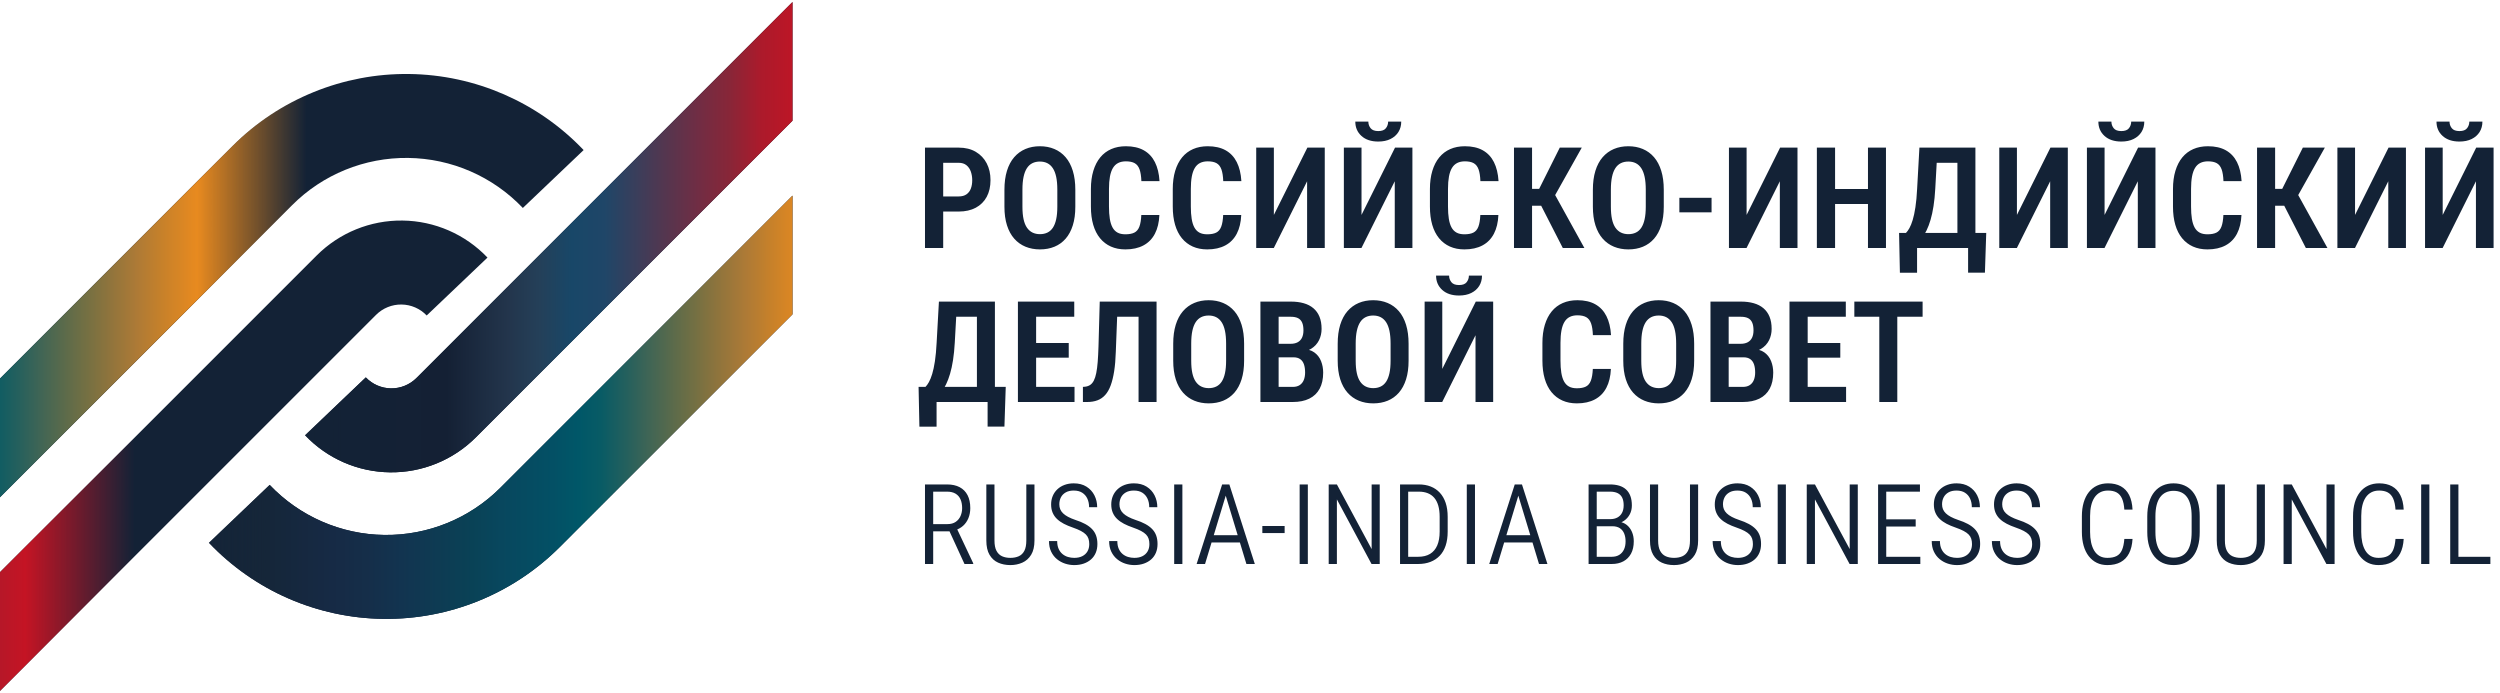
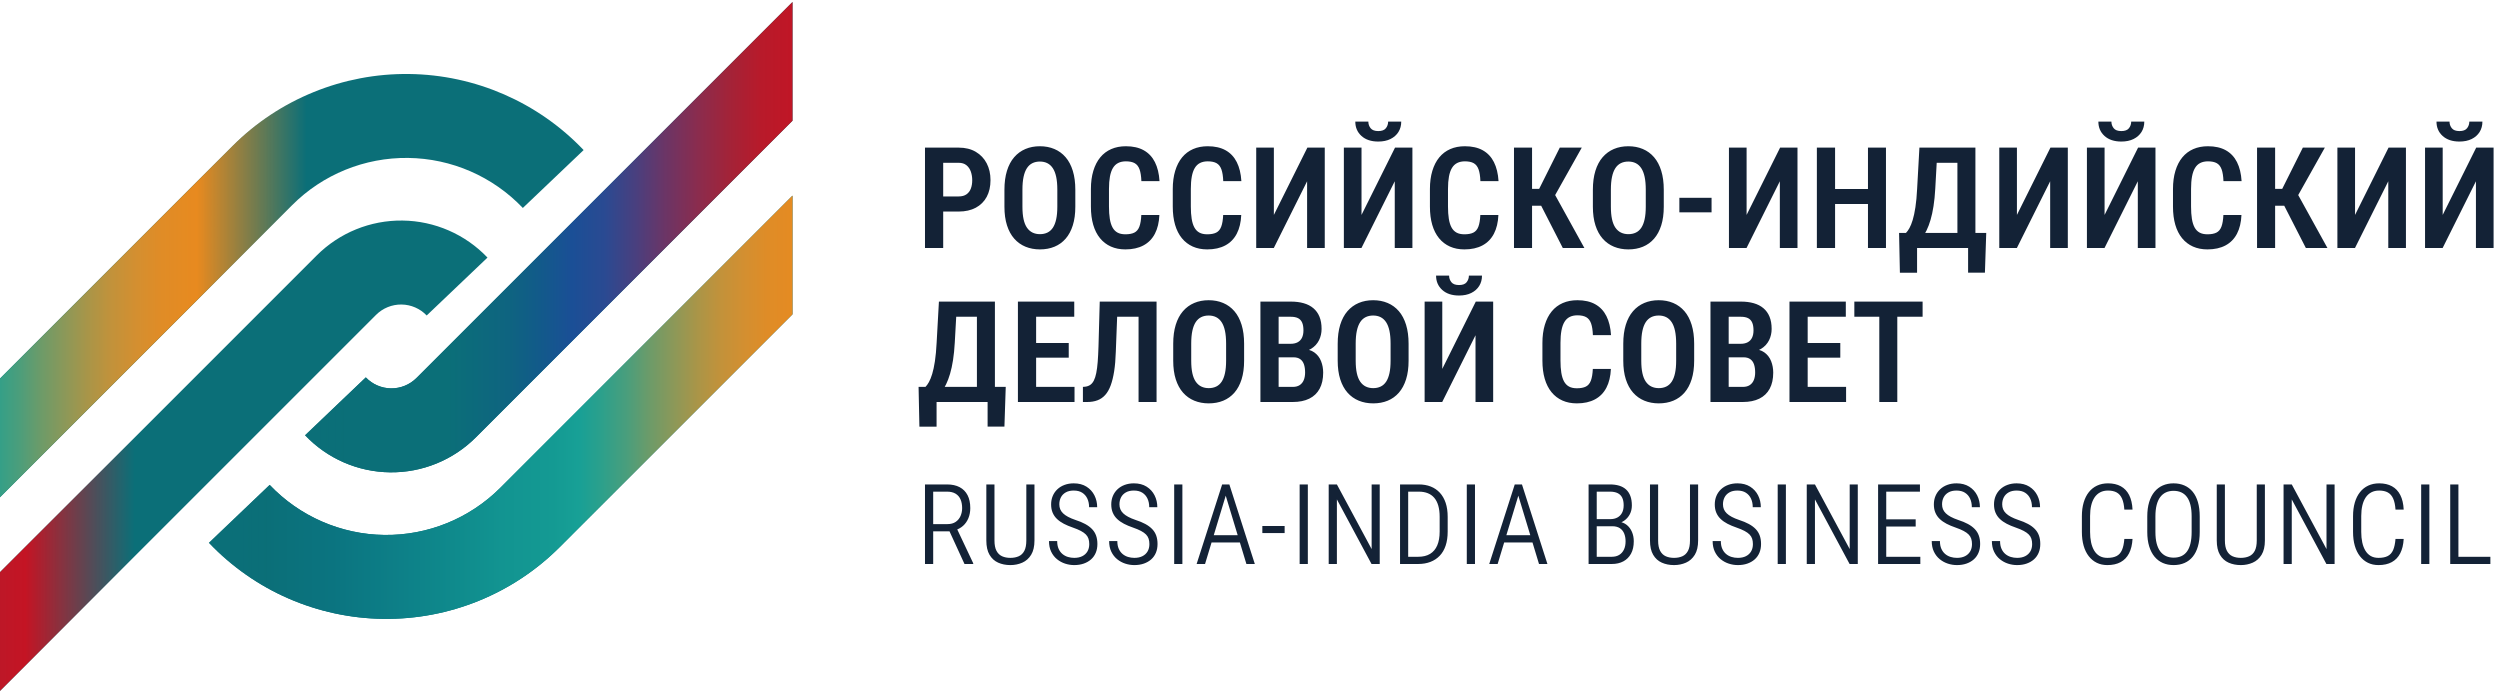
<svg xmlns="http://www.w3.org/2000/svg" viewBox="92.64 434.18 779.36 216" role="img" aria-label="Российско-индийский деловой совет">
  <defs>
    <linearGradient id="r0-w1innerb" gradientUnits="userSpaceOnUse" spreadMethod="repeat" x1="160" y1="0" x2="490" y2="0">
-       <stop offset="0" stop-color="#132236" stop-opacity="0" />
-       <stop offset="0.121" stop-color="#132236" />
-       <stop offset="0.218" stop-color="#142034" />
-       <stop offset="0.276" stop-color="#23354c" />
-       <stop offset="0.306" stop-color="#244059" />
-       <stop offset="0.336" stop-color="#184768" />
-       <stop offset="0.367" stop-color="#1f4668" />
-       <stop offset="0.397" stop-color="#3a3e5b" />
-       <stop offset="0.424" stop-color="#54364f" />
-       <stop offset="0.455" stop-color="#702d44" />
-       <stop offset="0.485" stop-color="#882638" />
-       <stop offset="0.515" stop-color="#ac1a2b" />
-       <stop offset="0.558" stop-color="#c41424" />
-       <stop offset="0.661" stop-color="#c41424" stop-opacity="0" />
-       <stop offset="1" stop-color="#c41424" stop-opacity="0" />
+       <stop offset="0" stop-color="#0B6F78" stop-opacity="0" />
+       <stop offset="0.121" stop-color="#0B6F78" />
+       <stop offset="0.218" stop-color="#0B6F78" />
+       <stop offset="0.276" stop-color="#0E6480" />
+       <stop offset="0.306" stop-color="#125A8A" />
+       <stop offset="0.336" stop-color="#1A4F96" />
+       <stop offset="0.367" stop-color="#2A4A92" />
+       <stop offset="0.397" stop-color="#4A3F7E" />
+       <stop offset="0.424" stop-color="#6B3566" />
+       <stop offset="0.455" stop-color="#8A2C4E" />
+       <stop offset="0.485" stop-color="#A32338" />
+       <stop offset="0.515" stop-color="#B81A2A" />
+       <stop offset="0.558" stop-color="#C41424" />
+       <stop offset="0.661" stop-color="#C41424" stop-opacity="0" />
+       <stop offset="1" stop-color="#C41424" stop-opacity="0" />
      <animate attributeName="x1" values="160;-170" dur="6.6s" calcMode="linear" repeatCount="indefinite" />
      <animate attributeName="x2" values="490;160" dur="6.6s" calcMode="linear" repeatCount="indefinite" />
    </linearGradient>
    <linearGradient id="r0-w1innera" gradientUnits="userSpaceOnUse" spreadMethod="repeat" x1="246.43" y1="0" x2="576.43" y2="0">
-       <stop offset="0" stop-color="#132236" stop-opacity="0" />
-       <stop offset="0.121" stop-color="#132236" />
-       <stop offset="0.218" stop-color="#142034" />
-       <stop offset="0.276" stop-color="#23354c" />
-       <stop offset="0.306" stop-color="#244059" />
-       <stop offset="0.336" stop-color="#184768" />
-       <stop offset="0.367" stop-color="#1f4668" />
-       <stop offset="0.397" stop-color="#3a3e5b" />
-       <stop offset="0.424" stop-color="#54364f" />
-       <stop offset="0.455" stop-color="#702d44" />
-       <stop offset="0.485" stop-color="#882638" />
-       <stop offset="0.515" stop-color="#ac1a2b" />
-       <stop offset="0.558" stop-color="#c41424" />
-       <stop offset="0.661" stop-color="#c41424" stop-opacity="0" />
-       <stop offset="1" stop-color="#c41424" stop-opacity="0" />
+       <stop offset="0" stop-color="#0B6F78" stop-opacity="0" />
+       <stop offset="0.121" stop-color="#0B6F78" />
+       <stop offset="0.218" stop-color="#0B6F78" />
+       <stop offset="0.276" stop-color="#0E6480" />
+       <stop offset="0.306" stop-color="#125A8A" />
+       <stop offset="0.336" stop-color="#1A4F96" />
+       <stop offset="0.367" stop-color="#2A4A92" />
+       <stop offset="0.397" stop-color="#4A3F7E" />
+       <stop offset="0.424" stop-color="#6B3566" />
+       <stop offset="0.455" stop-color="#8A2C4E" />
+       <stop offset="0.485" stop-color="#A32338" />
+       <stop offset="0.515" stop-color="#B81A2A" />
+       <stop offset="0.558" stop-color="#C41424" />
+       <stop offset="0.661" stop-color="#C41424" stop-opacity="0" />
+       <stop offset="1" stop-color="#C41424" stop-opacity="0" />
      <animate attributeName="x1" values="246.43;-83.57" dur="6.6s" calcMode="linear" repeatCount="indefinite" />
      <animate attributeName="x2" values="576.43;246.43" dur="6.6s" calcMode="linear" repeatCount="indefinite" />
    </linearGradient>
    <linearGradient id="r0-w1outerb" gradientUnits="userSpaceOnUse" spreadMethod="repeat" x1="136" y1="0" x2="466" y2="0">
-       <stop offset="0" stop-color="#152639" stop-opacity="0" />
-       <stop offset="0.121" stop-color="#152639" />
-       <stop offset="0.182" stop-color="#162a45" />
-       <stop offset="0.215" stop-color="#152e49" />
-       <stop offset="0.248" stop-color="#123450" />
-       <stop offset="0.282" stop-color="#0e3b53" />
-       <stop offset="0.315" stop-color="#094256" />
-       <stop offset="0.342" stop-color="#08475e" />
-       <stop offset="0.391" stop-color="#035065" />
-       <stop offset="0.415" stop-color="#005768" />
-       <stop offset="0.436" stop-color="#085b65" />
-       <stop offset="0.461" stop-color="#25605d" />
-       <stop offset="0.482" stop-color="#406555" />
-       <stop offset="0.506" stop-color="#5d6b4a" />
-       <stop offset="0.527" stop-color="#767042" />
-       <stop offset="0.548" stop-color="#90743c" />
-       <stop offset="0.573" stop-color="#ad7a36" />
-       <stop offset="0.594" stop-color="#c4802b" />
-       <stop offset="0.63" stop-color="#e88a1f" />
-       <stop offset="0.733" stop-color="#e88a1f" stop-opacity="0" />
-       <stop offset="1" stop-color="#e88a1f" stop-opacity="0" />
+       <stop offset="0" stop-color="#0B6F78" stop-opacity="0" />
+       <stop offset="0.121" stop-color="#0B6F78" />
+       <stop offset="0.182" stop-color="#0B7480" />
+       <stop offset="0.215" stop-color="#0C7A84" />
+       <stop offset="0.248" stop-color="#0D8088" />
+       <stop offset="0.282" stop-color="#0E878B" />
+       <stop offset="0.315" stop-color="#108E8E" />
+       <stop offset="0.342" stop-color="#129491" />
+       <stop offset="0.391" stop-color="#149A93" />
+       <stop offset="0.415" stop-color="#17A096" />
+       <stop offset="0.436" stop-color="#2BA08C" />
+       <stop offset="0.461" stop-color="#4A9E7C" />
+       <stop offset="0.482" stop-color="#6C9B69" />
+       <stop offset="0.506" stop-color="#8D9858" />
+       <stop offset="0.527" stop-color="#A99548" />
+       <stop offset="0.548" stop-color="#C1923B" />
+       <stop offset="0.573" stop-color="#D48F30" />
+       <stop offset="0.594" stop-color="#DF8C27" />
+       <stop offset="0.63" stop-color="#E88A1F" />
+       <stop offset="0.733" stop-color="#E88A1F" stop-opacity="0" />
+       <stop offset="1" stop-color="#E88A1F" stop-opacity="0" />
      <animate attributeName="x1" values="136;-194" dur="6.6s" calcMode="linear" repeatCount="indefinite" />
      <animate attributeName="x2" values="466;136" dur="6.6s" calcMode="linear" repeatCount="indefinite" />
    </linearGradient>
    <linearGradient id="r0-w1outera" gradientUnits="userSpaceOnUse" spreadMethod="repeat" x1="276.21" y1="0" x2="606.21" y2="0">
-       <stop offset="0" stop-color="#152639" stop-opacity="0" />
-       <stop offset="0.121" stop-color="#152639" />
-       <stop offset="0.182" stop-color="#162a45" />
-       <stop offset="0.215" stop-color="#152e49" />
-       <stop offset="0.248" stop-color="#123450" />
-       <stop offset="0.282" stop-color="#0e3b53" />
-       <stop offset="0.315" stop-color="#094256" />
-       <stop offset="0.342" stop-color="#08475e" />
-       <stop offset="0.391" stop-color="#035065" />
-       <stop offset="0.415" stop-color="#005768" />
-       <stop offset="0.436" stop-color="#085b65" />
-       <stop offset="0.461" stop-color="#25605d" />
-       <stop offset="0.482" stop-color="#406555" />
-       <stop offset="0.506" stop-color="#5d6b4a" />
-       <stop offset="0.527" stop-color="#767042" />
-       <stop offset="0.548" stop-color="#90743c" />
-       <stop offset="0.573" stop-color="#ad7a36" />
-       <stop offset="0.594" stop-color="#c4802b" />
-       <stop offset="0.63" stop-color="#e88a1f" />
-       <stop offset="0.733" stop-color="#e88a1f" stop-opacity="0" />
-       <stop offset="1" stop-color="#e88a1f" stop-opacity="0" />
+       <stop offset="0" stop-color="#0B6F78" stop-opacity="0" />
+       <stop offset="0.121" stop-color="#0B6F78" />
+       <stop offset="0.182" stop-color="#0B7480" />
+       <stop offset="0.215" stop-color="#0C7A84" />
+       <stop offset="0.248" stop-color="#0D8088" />
+       <stop offset="0.282" stop-color="#0E878B" />
+       <stop offset="0.315" stop-color="#108E8E" />
+       <stop offset="0.342" stop-color="#129491" />
+       <stop offset="0.391" stop-color="#149A93" />
+       <stop offset="0.415" stop-color="#17A096" />
+       <stop offset="0.436" stop-color="#2BA08C" />
+       <stop offset="0.461" stop-color="#4A9E7C" />
+       <stop offset="0.482" stop-color="#6C9B69" />
+       <stop offset="0.506" stop-color="#8D9858" />
+       <stop offset="0.527" stop-color="#A99548" />
+       <stop offset="0.548" stop-color="#C1923B" />
+       <stop offset="0.573" stop-color="#D48F30" />
+       <stop offset="0.594" stop-color="#DF8C27" />
+       <stop offset="0.63" stop-color="#E88A1F" />
+       <stop offset="0.733" stop-color="#E88A1F" stop-opacity="0" />
+       <stop offset="1" stop-color="#E88A1F" stop-opacity="0" />
      <animate attributeName="x1" values="276.21;-53.79" dur="6.6s" calcMode="linear" repeatCount="indefinite" />
      <animate attributeName="x2" values="606.21;276.21" dur="6.6s" calcMode="linear" repeatCount="indefinite" />
    </linearGradient>
    <linearGradient id="r0-w1s" gradientUnits="userSpaceOnUse" x1="-62" y1="0" x2="62" y2="0" gradientTransform="translate(2.64 0)">
      <stop offset="0" stop-color="#fff" stop-opacity="0" />
      <stop offset=".5" stop-color="#fff" stop-opacity="0.55" />
      <stop offset="1" stop-color="#fff" stop-opacity="0" />
      <animateTransform attributeName="gradientTransform" type="translate" values="2.64 0;429.7 0;429.7 0" keyTimes="0;0.371;1" calcMode="spline" keySplines=".45 0 .55 1;0 0 1 1" dur="7.0s" begin=".4s" repeatCount="indefinite" />
    </linearGradient>
  </defs>
-   <path d="M92.64 552.19L165.21 479.63A76.41 76.41 0 0 1 274.58 480.96L255.63 499.01A50.24 50.24 0 0 0 183.71 498.13L92.64 589.2Z" fill="#132236" />
-   <path d="M92.64 612.55L191.36 513.83A37.2 37.2 0 0 1 244.61 514.48L225.66 532.53A11.04 11.04 0 0 0 209.87 532.34L92.64 649.56Z" fill="#132236" />
-   <path d="M339.7 471.81L240.98 570.53A37.2 37.2 0 0 1 187.73 569.88L206.68 551.83A11.04 11.04 0 0 0 222.47 552.02L339.7 434.8Z" fill="#132236" />
-   <path d="M339.7 532.17L267.13 604.73A76.41 76.41 0 0 1 157.76 603.4L176.71 585.35A50.24 50.24 0 0 0 248.63 586.23L339.7 495.16Z" fill="#132236" />
+   <path d="M92.64 552.19L165.21 479.63A76.41 76.41 0 0 1 274.58 480.96L255.63 499.01A50.24 50.24 0 0 0 183.71 498.13L92.64 589.2Z" fill="#0B6F78" />
+   <path d="M92.64 612.55L191.36 513.83A37.2 37.2 0 0 1 244.61 514.48L225.66 532.53A11.04 11.04 0 0 0 209.87 532.34L92.64 649.56Z" fill="#0B6F78" />
+   <path d="M339.7 471.81L240.98 570.53A37.2 37.2 0 0 1 187.73 569.88L206.68 551.83A11.04 11.04 0 0 0 222.47 552.02L339.7 434.8Z" fill="#0B6F78" />
+   <path d="M339.7 532.17L267.13 604.73A76.41 76.41 0 0 1 157.76 603.4L176.71 585.35A50.24 50.24 0 0 0 248.63 586.23L339.7 495.16Z" fill="#0B6F78" />
  <path d="M339.7 471.81L240.98 570.53A37.2 37.2 0 0 1 187.73 569.88L206.68 551.83A11.04 11.04 0 0 0 222.47 552.02L339.7 434.8Z" fill="url(#r0-w1innerb)" />
  <path d="M92.64 612.55L191.36 513.83A37.2 37.2 0 0 1 244.61 514.48L225.66 532.53A11.04 11.04 0 0 0 209.87 532.34L92.64 649.56Z" fill="url(#r0-w1innera)" />
  <path d="M339.7 532.17L267.13 604.73A76.41 76.41 0 0 1 157.76 603.4L176.71 585.35A50.24 50.24 0 0 0 248.63 586.23L339.7 495.16Z" fill="url(#r0-w1outerb)" />
  <path d="M92.64 552.19L165.21 479.63A76.41 76.41 0 0 1 274.58 480.96L255.63 499.01A50.24 50.24 0 0 0 183.71 498.13L92.64 589.2Z" fill="url(#r0-w1outera)" />
  <path d="M92.64 552.19L165.21 479.63A76.41 76.41 0 0 1 274.58 480.96L255.63 499.01A50.24 50.24 0 0 0 183.71 498.13L92.64 589.2ZM92.64 612.55L191.36 513.83A37.2 37.2 0 0 1 244.61 514.48L225.66 532.53A11.04 11.04 0 0 0 209.87 532.34L92.64 649.56ZM339.7 471.81L240.98 570.53A37.2 37.2 0 0 1 187.73 569.88L206.68 551.83A11.04 11.04 0 0 0 222.47 552.02L339.7 434.8ZM339.7 532.17L267.13 604.73A76.41 76.41 0 0 1 157.76 603.4L176.71 585.35A50.24 50.24 0 0 0 248.63 586.23L339.7 495.16Z" fill="url(#r0-w1s)" />
  <path fill="#132236" d="M391.491 500.128H384.955V495.42H391.491Q392.995 495.42 393.931 494.764Q394.866 494.109 395.296 492.969Q395.726 491.83 395.726 490.368Q395.726 488.928 395.296 487.692Q394.866 486.456 393.931 485.693Q392.995 484.929 391.491 484.929H386.675V511.5H381.0V480.2H391.491Q394.608 480.2 396.833 481.511Q399.058 482.823 400.24 485.101Q401.422 487.38 401.422 490.325Q401.422 493.356 400.24 495.549Q399.058 497.742 396.833 498.935Q394.608 500.128 391.491 500.128ZM427.865 493.356V498.623Q427.865 501.934 427.081 504.427Q426.296 506.921 424.845 508.587Q423.394 510.253 421.362 511.092Q419.331 511.93 416.837 511.93Q414.387 511.93 412.344 511.092Q410.302 510.253 408.829 508.587Q407.357 506.921 406.562 504.427Q405.766 501.934 405.766 498.623V493.356Q405.766 489.981 406.551 487.434Q407.335 484.886 408.808 483.188Q410.281 481.49 412.312 480.63Q414.344 479.77 416.816 479.77Q419.288 479.77 421.33 480.63Q423.372 481.49 424.834 483.188Q426.296 484.886 427.081 487.434Q427.865 489.981 427.865 493.356ZM422.255 498.623V493.313Q422.255 490.97 421.9 489.315Q421.545 487.66 420.846 486.606Q420.148 485.553 419.137 485.048Q418.127 484.542 416.816 484.542Q415.504 484.542 414.483 485.048Q413.462 485.553 412.774 486.606Q412.086 487.66 411.732 489.315Q411.377 490.97 411.377 493.313V498.623Q411.377 500.902 411.732 502.525Q412.086 504.148 412.796 505.169Q413.505 506.19 414.526 506.685Q415.547 507.179 416.837 507.179Q418.149 507.179 419.17 506.685Q420.191 506.19 420.868 505.169Q421.545 504.148 421.9 502.525Q422.255 500.902 422.255 498.623ZM448.439 501.203H454.072Q453.921 504.642 452.674 507.039Q451.428 509.436 449.106 510.683Q446.784 511.93 443.474 511.93Q440.937 511.93 438.948 511.038Q436.96 510.146 435.563 508.437Q434.165 506.728 433.445 504.255Q432.725 501.783 432.725 498.58V493.12Q432.725 489.938 433.477 487.445Q434.23 484.951 435.638 483.242Q437.046 481.533 439.067 480.651Q441.087 479.77 443.624 479.77Q446.935 479.77 449.192 481.028Q451.449 482.285 452.674 484.714Q453.9 487.144 454.115 490.648H448.461Q448.375 488.347 447.891 486.993Q447.408 485.639 446.387 485.058Q445.365 484.478 443.624 484.478Q442.248 484.478 441.238 484.983Q440.228 485.488 439.593 486.542Q438.959 487.595 438.658 489.218Q438.357 490.841 438.357 493.077V498.58Q438.357 500.751 438.615 502.374Q438.873 503.997 439.454 505.072Q440.034 506.147 441.012 506.685Q441.99 507.222 443.474 507.222Q445.215 507.222 446.268 506.695Q447.322 506.169 447.827 504.847Q448.332 503.525 448.439 501.203ZM473.958 501.203H479.59Q479.44 504.642 478.193 507.039Q476.946 509.436 474.624 510.683Q472.303 511.93 468.992 511.93Q466.455 511.93 464.467 511.038Q462.479 510.146 461.081 508.437Q459.684 506.728 458.964 504.255Q458.244 501.783 458.244 498.58V493.12Q458.244 489.938 458.996 487.445Q459.748 484.951 461.156 483.242Q462.564 481.533 464.585 480.651Q466.606 479.77 469.143 479.77Q472.453 479.77 474.71 481.028Q476.968 482.285 478.193 484.714Q479.418 487.144 479.633 490.648H473.98Q473.894 488.347 473.41 486.993Q472.926 485.639 471.905 485.058Q470.884 484.478 469.143 484.478Q467.767 484.478 466.756 484.983Q465.746 485.488 465.112 486.542Q464.478 487.595 464.177 489.218Q463.876 490.841 463.876 493.077V498.58Q463.876 500.751 464.134 502.374Q464.392 503.997 464.972 505.072Q465.553 506.147 466.531 506.685Q467.509 507.222 468.992 507.222Q470.733 507.222 471.787 506.695Q472.84 506.169 473.345 504.847Q473.851 503.525 473.958 501.203ZM489.76 501.181 500.207 480.2H505.625V511.5H500.121V490.691L489.738 511.5H484.257V480.2H489.76ZM517.084 501.181 527.532 480.2H532.949V511.5H527.446V490.691L517.063 511.5H511.581V480.2H517.084ZM525.382 472.096H529.467Q529.467 473.923 528.596 475.32Q527.725 476.717 526.124 477.513Q524.522 478.308 522.308 478.308Q518.997 478.308 517.073 476.567Q515.149 474.826 515.149 472.096H519.212Q519.212 473.256 519.922 474.149Q520.631 475.041 522.308 475.041Q523.985 475.041 524.683 474.149Q525.382 473.256 525.382 472.096ZM554.125 501.203H559.757Q559.607 504.642 558.36 507.039Q557.113 509.436 554.792 510.683Q552.47 511.93 549.159 511.93Q546.623 511.93 544.634 511.038Q542.646 510.146 541.248 508.437Q539.851 506.728 539.131 504.255Q538.411 501.783 538.411 498.58V493.12Q538.411 489.938 539.163 487.445Q539.916 484.951 541.324 483.242Q542.732 481.533 544.752 480.651Q546.773 479.77 549.31 479.77Q552.62 479.77 554.878 481.028Q557.135 482.285 558.36 484.714Q559.586 487.144 559.8 490.648H554.147Q554.061 488.347 553.577 486.993Q553.093 485.639 552.072 485.058Q551.051 484.478 549.31 484.478Q547.934 484.478 546.924 484.983Q545.913 485.488 545.279 486.542Q544.645 487.595 544.344 489.218Q544.043 490.841 544.043 493.077V498.58Q544.043 500.751 544.301 502.374Q544.559 503.997 545.139 505.072Q545.72 506.147 546.698 506.685Q547.676 507.222 549.159 507.222Q550.901 507.222 551.954 506.695Q553.007 506.169 553.513 504.847Q554.018 503.525 554.125 501.203ZM570.249 480.2V511.5H564.617V480.2ZM585.749 480.2 575.581 498.322H568.788L567.992 493.055H572.464L578.891 480.2ZM579.837 511.5 572.614 497.376 576.333 492.969 586.566 511.5ZM611.311 493.356V498.623Q611.311 501.934 610.526 504.427Q609.741 506.921 608.29 508.587Q606.839 510.253 604.808 511.092Q602.776 511.93 600.282 511.93Q597.832 511.93 595.789 511.092Q593.747 510.253 592.275 508.587Q590.802 506.921 590.007 504.427Q589.211 501.934 589.211 498.623V493.356Q589.211 489.981 589.996 487.434Q590.781 484.886 592.253 483.188Q593.726 481.49 595.757 480.63Q597.789 479.77 600.261 479.77Q602.733 479.77 604.775 480.63Q606.818 481.49 608.279 483.188Q609.741 484.886 610.526 487.434Q611.311 489.981 611.311 493.356ZM605.7 498.623V493.313Q605.7 490.97 605.345 489.315Q604.99 487.66 604.292 486.606Q603.593 485.553 602.583 485.048Q601.572 484.542 600.261 484.542Q598.95 484.542 597.928 485.048Q596.907 485.553 596.219 486.606Q595.532 487.66 595.177 489.315Q594.822 490.97 594.822 493.313V498.623Q594.822 500.902 595.177 502.525Q595.532 504.148 596.241 505.169Q596.95 506.19 597.971 506.685Q598.993 507.179 600.282 507.179Q601.594 507.179 602.615 506.685Q603.636 506.19 604.313 505.169Q604.99 504.148 605.345 502.525Q605.7 500.902 605.7 498.623ZM626.209 495.85V500.364H616.17V495.85ZM637.131 501.181 647.579 480.2H652.996V511.5H647.493V490.691L637.11 511.5H631.628V480.2H637.131ZM676.301 493.098V497.785H663.273V493.098ZM664.714 480.2V511.5H659.038V480.2ZM680.579 480.2V511.5H674.968V480.2ZM707.602 506.792V511.5H688.835V506.792ZM690.275 506.792V519.196H684.922L684.664 506.792ZM711.837 506.792 711.428 519.175H706.183V506.792ZM704.227 480.2V484.929H691.952V480.2ZM708.462 480.2V511.5H702.851V480.2ZM691.006 480.2H696.66L695.95 492.969Q695.778 496.043 695.402 498.451Q695.026 500.859 694.478 502.718Q693.93 504.578 693.253 505.964Q692.575 507.351 691.812 508.383Q691.049 509.415 690.232 510.167Q689.415 510.92 688.577 511.5H685.632V506.792H686.814Q687.352 506.255 687.889 505.298Q688.426 504.341 688.91 502.761Q689.394 501.181 689.759 498.784Q690.125 496.387 690.297 492.969ZM721.404 501.181 731.852 480.2H737.269V511.5H731.766V490.691L721.383 511.5H715.901V480.2H721.404ZM748.729 501.181 759.176 480.2H764.594V511.5H759.09V490.691L748.707 511.5H743.225V480.2H748.729ZM757.027 472.096H761.111Q761.111 473.923 760.241 475.32Q759.37 476.717 757.768 477.513Q756.167 478.308 753.953 478.308Q750.642 478.308 748.718 476.567Q746.794 474.826 746.794 472.096H750.857Q750.857 473.256 751.566 474.149Q752.276 475.041 753.953 475.041Q755.629 475.041 756.328 474.149Q757.027 473.256 757.027 472.096ZM785.77 501.203H791.402Q791.252 504.642 790.005 507.039Q788.758 509.436 786.436 510.683Q784.115 511.93 780.804 511.93Q778.267 511.93 776.279 511.038Q774.29 510.146 772.893 508.437Q771.496 506.728 770.776 504.255Q770.055 501.783 770.055 498.58V493.12Q770.055 489.938 770.808 487.445Q771.56 484.951 772.968 483.242Q774.376 481.533 776.397 480.651Q778.418 479.77 780.954 479.77Q784.265 479.77 786.522 481.028Q788.779 482.285 790.005 484.714Q791.23 487.144 791.445 490.648H785.791Q785.705 488.347 785.222 486.993Q784.738 485.639 783.717 485.058Q782.696 484.478 780.954 484.478Q779.579 484.478 778.568 484.983Q777.558 485.488 776.924 486.542Q776.29 487.595 775.989 489.218Q775.688 490.841 775.688 493.077V498.58Q775.688 500.751 775.946 502.374Q776.204 503.997 776.784 505.072Q777.364 506.147 778.343 506.685Q779.321 507.222 780.804 507.222Q782.545 507.222 783.599 506.695Q784.652 506.169 785.157 504.847Q785.662 503.525 785.77 501.203ZM801.894 480.2V511.5H796.262V480.2ZM817.394 480.2 807.225 498.322H800.432L799.637 493.055H804.108L810.536 480.2ZM811.482 511.5 804.259 497.376 807.978 492.969 818.211 511.5ZM826.811 501.181 837.258 480.2H842.676V511.5H837.172V490.691L826.789 511.5H821.307V480.2H826.811ZM854.135 501.181 864.583 480.2H870.0V511.5H864.497V490.691L854.114 511.5H848.632V480.2H854.135ZM862.433 472.096H866.517Q866.517 473.923 865.647 475.32Q864.776 476.717 863.175 477.513Q861.573 478.308 859.359 478.308Q856.048 478.308 854.124 476.567Q852.2 474.826 852.2 472.096H856.263Q856.263 473.256 856.973 474.149Q857.682 475.041 859.359 475.041Q861.036 475.041 861.734 474.149Q862.433 473.256 862.433 472.096Z M401.938 554.792V559.5H383.17V554.792ZM384.611 554.792V567.196H379.258L379.0 554.792ZM406.173 554.792 405.764 567.175H400.519V554.792ZM398.562 528.2V532.929H386.288V528.2ZM402.797 528.2V559.5H397.187V528.2ZM385.342 528.2H390.995L390.286 540.969Q390.114 544.043 389.738 546.451Q389.362 548.859 388.813 550.718Q388.265 552.578 387.588 553.964Q386.911 555.351 386.148 556.383Q385.385 557.415 384.568 558.167Q383.751 558.92 382.913 559.5H379.967V554.792H381.15Q381.687 554.255 382.225 553.298Q382.762 552.341 383.246 550.761Q383.729 549.181 384.095 546.784Q384.46 544.387 384.632 540.969ZM427.618 554.792V559.5H414.032V554.792ZM415.644 528.2V559.5H409.969V528.2ZM425.812 541.098V545.677H414.032V541.098ZM427.532 528.2V532.929H414.032V528.2ZM448.934 528.2V532.929H436.401V528.2ZM453.191 528.2V559.5H447.58V528.2ZM435.477 528.2H441.088L440.486 543.85Q440.378 547.333 439.97 549.923Q439.561 552.513 438.884 554.341Q438.207 556.168 437.186 557.307Q436.165 558.447 434.767 558.973Q433.37 559.5 431.607 559.5H430.232V554.792L430.962 554.728Q431.844 554.62 432.51 554.169Q433.177 553.717 433.639 552.814Q434.101 551.911 434.391 550.471Q434.681 549.031 434.843 546.978Q435.004 544.925 435.09 542.152ZM480.483 541.356V546.623Q480.483 549.934 479.699 552.427Q478.914 554.921 477.463 556.587Q476.012 558.253 473.98 559.092Q471.949 559.93 469.455 559.93Q467.004 559.93 464.962 559.092Q462.92 558.253 461.447 556.587Q459.975 554.921 459.179 552.427Q458.384 549.934 458.384 546.623V541.356Q458.384 537.981 459.169 535.434Q459.953 532.886 461.426 531.188Q462.898 529.49 464.93 528.63Q466.961 527.77 469.434 527.77Q471.906 527.77 473.948 528.63Q475.99 529.49 477.452 531.188Q478.914 532.886 479.699 535.434Q480.483 537.981 480.483 541.356ZM474.872 546.623V541.313Q474.872 538.97 474.518 537.315Q474.163 535.66 473.464 534.606Q472.766 533.553 471.755 533.048Q470.745 532.542 469.434 532.542Q468.122 532.542 467.101 533.048Q466.08 533.553 465.392 534.606Q464.704 535.66 464.349 537.315Q463.995 538.97 463.995 541.313V546.623Q463.995 548.902 464.349 550.525Q464.704 552.148 465.414 553.169Q466.123 554.19 467.144 554.685Q468.165 555.179 469.455 555.179Q470.766 555.179 471.788 554.685Q472.809 554.19 473.486 553.169Q474.163 552.148 474.518 550.525Q474.872 548.902 474.872 546.623ZM495.845 545.57H489.46L489.439 541.356H495.006Q496.296 541.356 497.188 540.873Q498.08 540.389 498.532 539.454Q498.983 538.519 498.983 537.164Q498.983 535.66 498.564 534.724Q498.145 533.789 497.285 533.359Q496.425 532.929 495.049 532.929H491.244V559.5H485.569V528.2H495.049Q497.285 528.2 499.059 528.705Q500.832 529.21 502.079 530.264Q503.326 531.317 503.981 532.919Q504.637 534.52 504.637 536.713Q504.637 538.626 503.831 540.249Q503.025 541.872 501.402 542.893Q499.779 543.914 497.307 544.065ZM495.651 559.5H487.719L490.169 554.792H495.651Q496.984 554.792 497.833 554.222Q498.682 553.653 499.091 552.642Q499.499 551.632 499.499 550.299Q499.499 548.837 499.145 547.784Q498.79 546.731 497.984 546.15Q497.178 545.57 495.845 545.57H490.535L490.578 541.356H497.242L498.553 542.99Q500.918 542.99 502.369 544.043Q503.82 545.097 504.476 546.774Q505.132 548.45 505.132 550.342Q505.132 553.33 504.024 555.373Q502.917 557.415 500.8 558.457Q498.682 559.5 495.651 559.5ZM531.758 541.356V546.623Q531.758 549.934 530.973 552.427Q530.188 554.921 528.737 556.587Q527.286 558.253 525.255 559.092Q523.223 559.93 520.73 559.93Q518.279 559.93 516.237 559.092Q514.194 558.253 512.722 556.587Q511.249 554.921 510.454 552.427Q509.659 549.934 509.659 546.623V541.356Q509.659 537.981 510.443 535.434Q511.228 532.886 512.7 531.188Q514.173 529.49 516.204 528.63Q518.236 527.77 520.708 527.77Q523.18 527.77 525.223 528.63Q527.265 529.49 528.727 531.188Q530.188 532.886 530.973 535.434Q531.758 537.981 531.758 541.356ZM526.147 546.623V541.313Q526.147 538.97 525.792 537.315Q525.437 535.66 524.739 534.606Q524.04 533.553 523.03 533.048Q522.019 532.542 520.708 532.542Q519.397 532.542 518.376 533.048Q517.355 533.553 516.667 534.606Q515.979 535.66 515.624 537.315Q515.269 538.97 515.269 541.313V546.623Q515.269 548.902 515.624 550.525Q515.979 552.148 516.688 553.169Q517.398 554.19 518.419 554.685Q519.44 555.179 520.73 555.179Q522.041 555.179 523.062 554.685Q524.083 554.19 524.76 553.169Q525.437 552.148 525.792 550.525Q526.147 548.902 526.147 546.623ZM542.261 549.181 552.709 528.2H558.126V559.5H552.623V538.691L542.239 559.5H536.758V528.2H542.261ZM550.559 520.096H554.643Q554.643 521.923 553.773 523.32Q552.902 524.717 551.3 525.513Q549.699 526.308 547.485 526.308Q544.174 526.308 542.25 524.567Q540.326 522.826 540.326 520.096H544.389Q544.389 521.256 545.099 522.149Q545.808 523.041 547.485 523.041Q549.162 523.041 549.86 522.149Q550.559 521.256 550.559 520.096ZM589.193 549.203H594.825Q594.675 552.642 593.428 555.039Q592.181 557.436 589.859 558.683Q587.538 559.93 584.227 559.93Q581.69 559.93 579.702 559.038Q577.713 558.146 576.316 556.437Q574.919 554.728 574.199 552.255Q573.478 549.783 573.478 546.58V541.12Q573.478 537.938 574.231 535.445Q574.983 532.951 576.391 531.242Q577.799 529.533 579.82 528.651Q581.841 527.77 584.378 527.77Q587.688 527.77 589.945 529.028Q592.203 530.285 593.428 532.714Q594.653 535.144 594.868 538.648H589.214Q589.128 536.347 588.645 534.993Q588.161 533.639 587.14 533.058Q586.119 532.478 584.378 532.478Q583.002 532.478 581.991 532.983Q580.981 533.488 580.347 534.542Q579.713 535.595 579.412 537.218Q579.111 538.841 579.111 541.077V546.58Q579.111 548.751 579.369 550.374Q579.627 551.997 580.207 553.072Q580.788 554.147 581.766 554.685Q582.744 555.222 584.227 555.222Q585.968 555.222 587.022 554.695Q588.075 554.169 588.58 552.847Q589.085 551.525 589.193 549.203ZM620.785 541.356V546.623Q620.785 549.934 620 552.427Q619.216 554.921 617.765 556.587Q616.314 558.253 614.282 559.092Q612.251 559.93 609.757 559.93Q607.306 559.93 605.264 559.092Q603.222 558.253 601.749 556.587Q600.277 554.921 599.481 552.427Q598.686 549.934 598.686 546.623V541.356Q598.686 537.981 599.47 535.434Q600.255 532.886 601.728 531.188Q603.2 529.49 605.232 528.63Q607.263 527.77 609.735 527.77Q612.208 527.77 614.25 528.63Q616.292 529.49 617.754 531.188Q619.216 532.886 620 535.434Q620.785 537.981 620.785 541.356ZM615.174 546.623V541.313Q615.174 538.97 614.819 537.315Q614.465 535.66 613.766 534.606Q613.067 533.553 612.057 533.048Q611.047 532.542 609.735 532.542Q608.424 532.542 607.403 533.048Q606.382 533.553 605.694 534.606Q605.006 535.66 604.651 537.315Q604.297 538.97 604.297 541.313V546.623Q604.297 548.902 604.651 550.525Q605.006 552.148 605.715 553.169Q606.425 554.19 607.446 554.685Q608.467 555.179 609.757 555.179Q611.068 555.179 612.089 554.685Q613.11 554.19 613.788 553.169Q614.465 552.148 614.819 550.525Q615.174 548.902 615.174 546.623ZM636.147 545.57H629.762L629.74 541.356H635.308Q636.598 541.356 637.49 540.873Q638.382 540.389 638.834 539.454Q639.285 538.519 639.285 537.164Q639.285 535.66 638.866 534.724Q638.447 533.789 637.587 533.359Q636.727 532.929 635.351 532.929H631.546V559.5H625.871V528.2H635.351Q637.587 528.2 639.36 528.705Q641.134 529.21 642.381 530.264Q643.628 531.317 644.283 532.919Q644.939 534.52 644.939 536.713Q644.939 538.626 644.133 540.249Q643.327 541.872 641.704 542.893Q640.081 543.914 637.608 544.065ZM635.953 559.5H628.021L630.471 554.792H635.953Q637.286 554.792 638.135 554.222Q638.984 553.653 639.393 552.642Q639.801 551.632 639.801 550.299Q639.801 548.837 639.446 547.784Q639.092 546.731 638.286 546.15Q637.479 545.57 636.147 545.57H630.837L630.88 541.356H637.544L638.855 542.99Q641.22 542.99 642.671 544.043Q644.122 545.097 644.778 546.774Q645.433 548.45 645.433 550.342Q645.433 553.33 644.326 555.373Q643.219 557.415 641.102 558.457Q638.984 559.5 635.953 559.5ZM668.147 554.792V559.5H654.561V554.792ZM656.173 528.2V559.5H650.498V528.2ZM666.341 541.098V545.677H654.561V541.098ZM668.061 528.2V532.929H654.561V528.2ZM684.111 528.2V559.5H678.5V528.2ZM692 528.2V532.929H670.718V528.2Z M381.0 585.2H387.881Q390.181 585.2 391.799 586.052Q393.417 586.903 394.269 588.547Q395.12 590.191 395.12 592.575Q395.12 594.296 394.533 595.718Q393.945 597.14 392.872 598.102Q391.799 599.065 390.3 599.491L389.551 599.814H382.925L382.891 597.566H388.018Q389.551 597.566 390.564 596.876Q391.577 596.186 392.08 595.045Q392.582 593.904 392.582 592.575Q392.582 591.025 392.08 589.867Q391.577 588.709 390.53 588.079Q389.482 587.448 387.881 587.448H383.555V610.0H381.0ZM393.315 610.0 388.188 598.826 390.862 598.809 396.04 609.779V610.0ZM412.591 585.2H415.129V602.659Q415.129 605.452 414.09 607.138Q413.051 608.825 411.34 609.583Q409.628 610.341 407.618 610.341Q405.506 610.341 403.811 609.583Q402.116 608.825 401.12 607.138Q400.123 605.452 400.123 602.659V585.2H402.661V602.659Q402.661 604.72 403.291 605.904Q403.922 607.087 405.037 607.59Q406.153 608.092 407.618 608.092Q409.1 608.092 410.224 607.59Q411.348 607.087 411.97 605.904Q412.591 604.72 412.591 602.659ZM432.209 603.8Q432.209 602.863 431.97 602.131Q431.732 601.398 431.161 600.811Q430.591 600.223 429.594 599.695Q428.598 599.167 427.082 598.639Q425.532 598.111 424.288 597.464Q423.045 596.816 422.159 595.973Q421.274 595.13 420.797 594.015Q420.32 592.899 420.32 591.434Q420.32 590.003 420.822 588.802Q421.325 587.602 422.262 586.716Q423.198 585.83 424.501 585.345Q425.804 584.859 427.371 584.859Q429.705 584.859 431.34 585.89Q432.975 586.92 433.827 588.615Q434.679 590.31 434.679 592.303H432.158Q432.158 590.804 431.621 589.637Q431.085 588.47 430.029 587.789Q428.973 587.108 427.371 587.108Q425.873 587.108 424.868 587.687Q423.863 588.266 423.369 589.228Q422.875 590.191 422.875 591.4Q422.875 592.235 423.156 592.924Q423.437 593.614 424.041 594.202Q424.646 594.79 425.6 595.301Q426.554 595.812 427.899 596.271Q429.654 596.834 430.94 597.532Q432.226 598.23 433.077 599.116Q433.929 600.002 434.338 601.151Q434.747 602.301 434.747 603.766Q434.747 605.282 434.236 606.5Q433.725 607.718 432.762 608.569Q431.8 609.421 430.471 609.881Q429.143 610.341 427.525 610.341Q426.077 610.341 424.689 609.889Q423.301 609.438 422.159 608.51Q421.018 607.581 420.337 606.168Q419.655 604.754 419.655 602.846H422.21Q422.21 604.26 422.653 605.256Q423.096 606.253 423.846 606.883Q424.595 607.513 425.549 607.803Q426.503 608.092 427.525 608.092Q428.99 608.092 430.037 607.564Q431.085 607.036 431.647 606.074Q432.209 605.112 432.209 603.8ZM450.957 603.8Q450.957 602.863 450.719 602.131Q450.48 601.398 449.91 600.811Q449.339 600.223 448.343 599.695Q447.346 599.167 445.83 598.639Q444.28 598.111 443.037 597.464Q441.794 596.816 440.908 595.973Q440.022 595.13 439.545 594.015Q439.068 592.899 439.068 591.434Q439.068 590.003 439.571 588.802Q440.073 587.602 441.01 586.716Q441.947 585.83 443.25 585.345Q444.553 584.859 446.12 584.859Q448.454 584.859 450.089 585.89Q451.724 586.92 452.576 588.615Q453.427 590.31 453.427 592.303H450.906Q450.906 590.804 450.37 589.637Q449.833 588.47 448.777 587.789Q447.721 587.108 446.12 587.108Q444.621 587.108 443.616 587.687Q442.611 588.266 442.117 589.228Q441.623 590.191 441.623 591.4Q441.623 592.235 441.904 592.924Q442.185 593.614 442.79 594.202Q443.395 594.79 444.349 595.301Q445.302 595.812 446.648 596.271Q448.402 596.834 449.688 597.532Q450.974 598.23 451.826 599.116Q452.678 600.002 453.087 601.151Q453.495 602.301 453.495 603.766Q453.495 605.282 452.984 606.5Q452.473 607.718 451.511 608.569Q450.549 609.421 449.22 609.881Q447.891 610.341 446.273 610.341Q444.826 610.341 443.437 609.889Q442.049 609.438 440.908 608.51Q439.767 607.581 439.085 606.168Q438.404 604.754 438.404 602.846H440.959Q440.959 604.26 441.402 605.256Q441.845 606.253 442.594 606.883Q443.344 607.513 444.298 607.803Q445.251 608.092 446.273 608.092Q447.738 608.092 448.786 607.564Q449.833 607.036 450.395 606.074Q450.957 605.112 450.957 603.8ZM461.241 585.2V610.0H458.686V585.2ZM475.254 587.04 468.305 610.0H465.682L473.636 585.2H475.322ZM481.199 610.0 474.249 587.04 474.181 585.2H475.884L483.822 610.0ZM480.654 601.024V603.289H469.088V601.024ZM493.117 598.162V600.359H486.168V598.162ZM500.351 585.2V610.0H497.796V585.2ZM522.762 585.2V610.0H520.207L509.408 589.867V610.0H506.853V585.2H509.408L520.241 605.35V585.2ZM534.749 610.0H530.32L530.337 607.752H534.749Q536.98 607.752 538.462 606.849Q539.944 605.946 540.693 604.2Q541.443 602.454 541.443 599.899V595.266Q541.443 593.291 541.017 591.817Q540.591 590.344 539.773 589.382Q538.956 588.419 537.746 587.934Q536.537 587.448 534.953 587.448H530.235V585.2H534.953Q536.997 585.2 538.649 585.847Q540.301 586.495 541.494 587.78Q542.686 589.066 543.316 590.949Q543.946 592.831 543.946 595.301V599.899Q543.946 602.369 543.316 604.26Q542.686 606.151 541.477 607.42Q540.267 608.688 538.573 609.344Q536.878 610.0 534.749 610.0ZM531.632 585.2V610.0H529.094V585.2ZM552.458 585.2V610.0H549.903V585.2ZM566.472 587.04 559.522 610.0H556.899L564.854 585.2H566.54ZM572.416 610.0 565.467 587.04 565.399 585.2H567.102L575.039 610.0ZM571.871 601.024V603.289H560.306V601.024ZM595.231 598.23H589.849L589.815 596.016H594.652Q595.912 596.016 596.849 595.513Q597.786 595.011 598.297 594.049Q598.808 593.086 598.808 591.707Q598.808 590.242 598.34 589.305Q597.871 588.368 596.926 587.908Q595.98 587.448 594.55 587.448H590.411V610.0H587.873V585.2H594.55Q596.134 585.2 597.403 585.583Q598.672 585.966 599.549 586.767Q600.426 587.568 600.895 588.802Q601.363 590.037 601.363 591.758Q601.363 593.291 600.716 594.517Q600.068 595.743 598.927 596.527Q597.786 597.31 596.253 597.515ZM595.112 610.0H588.861L590.291 607.752H595.112Q596.474 607.752 597.428 607.164Q598.382 606.576 598.893 605.503Q599.404 604.43 599.404 602.948Q599.404 601.569 598.97 600.504Q598.535 599.44 597.616 598.835Q596.696 598.23 595.231 598.23H591.365L591.399 596.016H596.713L597.258 596.816Q598.74 596.987 599.787 597.838Q600.835 598.69 601.397 600.01Q601.959 601.33 601.959 602.914Q601.959 605.214 601.099 606.789Q600.239 608.365 598.706 609.182Q597.173 610.0 595.112 610.0ZM619.481 585.2H622.019V602.659Q622.019 605.452 620.98 607.138Q619.941 608.825 618.229 609.583Q616.518 610.341 614.508 610.341Q612.396 610.341 610.701 609.583Q609.006 608.825 608.01 607.138Q607.013 605.452 607.013 602.659V585.2H609.551V602.659Q609.551 604.72 610.181 605.904Q610.812 607.087 611.927 607.59Q613.043 608.092 614.508 608.092Q615.99 608.092 617.114 607.59Q618.238 607.087 618.86 605.904Q619.481 604.72 619.481 602.659ZM639.099 603.8Q639.099 602.863 638.86 602.131Q638.622 601.398 638.051 600.811Q637.48 600.223 636.484 599.695Q635.488 599.167 633.972 598.639Q632.422 598.111 631.178 597.464Q629.935 596.816 629.049 595.973Q628.163 595.13 627.687 594.015Q627.21 592.899 627.21 591.434Q627.21 590.003 627.712 588.802Q628.215 587.602 629.151 586.716Q630.088 585.83 631.391 585.345Q632.694 584.859 634.261 584.859Q636.595 584.859 638.23 585.89Q639.865 586.92 640.717 588.615Q641.568 590.31 641.568 592.303H639.048Q639.048 590.804 638.511 589.637Q637.974 588.47 636.918 587.789Q635.862 587.108 634.261 587.108Q632.762 587.108 631.757 587.687Q630.752 588.266 630.259 589.228Q629.765 590.191 629.765 591.4Q629.765 592.235 630.046 592.924Q630.327 593.614 630.931 594.202Q631.536 594.79 632.49 595.301Q633.444 595.812 634.789 596.271Q636.544 596.834 637.83 597.532Q639.116 598.23 639.967 599.116Q640.819 600.002 641.228 601.151Q641.637 602.301 641.637 603.766Q641.637 605.282 641.126 606.5Q640.615 607.718 639.652 608.569Q638.69 609.421 637.361 609.881Q636.033 610.341 634.415 610.341Q632.967 610.341 631.579 609.889Q630.19 609.438 629.049 608.51Q627.908 607.581 627.227 606.168Q626.545 604.754 626.545 602.846H629.1Q629.1 604.26 629.543 605.256Q629.986 606.253 630.735 606.883Q631.485 607.513 632.439 607.803Q633.393 608.092 634.415 608.092Q635.879 608.092 636.927 607.564Q637.974 607.036 638.537 606.074Q639.099 605.112 639.099 603.8ZM649.382 585.2V610.0H646.827V585.2ZM671.793 585.2V610.0H669.238L658.439 589.867V610.0H655.884V585.2H658.439L669.272 605.35V585.2ZM691.291 607.752V610.0H680.117V607.752ZM680.662 585.2V610.0H678.124V585.2ZM689.843 596.084V598.332H680.117V596.084ZM691.171 585.2V587.448H680.117V585.2ZM707.399 603.8Q707.399 602.863 707.161 602.131Q706.922 601.398 706.352 600.811Q705.781 600.223 704.785 599.695Q703.788 599.167 702.272 598.639Q700.722 598.111 699.479 597.464Q698.235 596.816 697.35 595.973Q696.464 595.13 695.987 594.015Q695.51 592.899 695.51 591.434Q695.51 590.003 696.013 588.802Q696.515 587.602 697.452 586.716Q698.389 585.83 699.692 585.345Q700.995 584.859 702.562 584.859Q704.895 584.859 706.53 585.89Q708.166 586.92 709.017 588.615Q709.869 590.31 709.869 592.303H707.348Q707.348 590.804 706.812 589.637Q706.275 588.47 705.219 587.789Q704.163 587.108 702.562 587.108Q701.063 587.108 700.058 587.687Q699.053 588.266 698.559 589.228Q698.065 590.191 698.065 591.4Q698.065 592.235 698.346 592.924Q698.627 593.614 699.232 594.202Q699.837 594.79 700.79 595.301Q701.744 595.812 703.09 596.271Q704.844 596.834 706.13 597.532Q707.416 598.23 708.268 599.116Q709.12 600.002 709.528 601.151Q709.937 602.301 709.937 603.766Q709.937 605.282 709.426 606.5Q708.915 607.718 707.953 608.569Q706.99 609.421 705.662 609.881Q704.333 610.341 702.715 610.341Q701.267 610.341 699.879 609.889Q698.491 609.438 697.35 608.51Q696.209 607.581 695.527 606.168Q694.846 604.754 694.846 602.846H697.401Q697.401 604.26 697.844 605.256Q698.287 606.253 699.036 606.883Q699.785 607.513 700.739 607.803Q701.693 608.092 702.715 608.092Q704.18 608.092 705.227 607.564Q706.275 607.036 706.837 606.074Q707.399 605.112 707.399 603.8ZM726.148 603.8Q726.148 602.863 725.909 602.131Q725.671 601.398 725.1 600.811Q724.53 600.223 723.533 599.695Q722.537 599.167 721.021 598.639Q719.471 598.111 718.227 597.464Q716.984 596.816 716.098 595.973Q715.213 595.13 714.736 594.015Q714.259 592.899 714.259 591.434Q714.259 590.003 714.761 588.802Q715.264 587.602 716.201 586.716Q717.137 585.83 718.44 585.345Q719.743 584.859 721.31 584.859Q723.644 584.859 725.279 585.89Q726.914 586.92 727.766 588.615Q728.618 590.31 728.618 592.303H726.097Q726.097 590.804 725.56 589.637Q725.024 588.47 723.968 587.789Q722.912 587.108 721.31 587.108Q719.812 587.108 718.807 587.687Q717.802 588.266 717.308 589.228Q716.814 590.191 716.814 591.4Q716.814 592.235 717.095 592.924Q717.376 593.614 717.98 594.202Q718.585 594.79 719.539 595.301Q720.493 595.812 721.838 596.271Q723.593 596.834 724.879 597.532Q726.165 598.23 727.016 599.116Q727.868 600.002 728.277 601.151Q728.686 602.301 728.686 603.766Q728.686 605.282 728.175 606.5Q727.664 607.718 726.701 608.569Q725.739 609.421 724.41 609.881Q723.082 610.341 721.464 610.341Q720.016 610.341 718.628 609.889Q717.24 609.438 716.098 608.51Q714.957 607.581 714.276 606.168Q713.595 604.754 713.595 602.846H716.149Q716.149 604.26 716.592 605.256Q717.035 606.253 717.785 606.883Q718.534 607.513 719.488 607.803Q720.442 608.092 721.464 608.092Q722.929 608.092 723.976 607.564Q725.024 607.036 725.586 606.074Q726.148 605.112 726.148 603.8ZM754.89 602.182H757.445Q757.292 604.856 756.363 606.67Q755.435 608.484 753.74 609.412Q752.046 610.341 749.593 610.341Q747.753 610.341 746.297 609.625Q744.841 608.91 743.793 607.564Q742.746 606.219 742.201 604.311Q741.655 602.403 741.655 600.019V595.079Q741.655 592.729 742.209 590.838Q742.763 588.947 743.819 587.61Q744.875 586.273 746.391 585.566Q747.907 584.859 749.797 584.859Q752.131 584.859 753.791 585.771Q755.452 586.682 756.38 588.496Q757.309 590.31 757.445 593.052H754.89Q754.754 590.94 754.175 589.629Q753.596 588.317 752.523 587.712Q751.449 587.108 749.797 587.108Q748.401 587.108 747.353 587.661Q746.305 588.215 745.607 589.245Q744.909 590.276 744.56 591.741Q744.21 593.205 744.21 595.045V600.019Q744.21 601.79 744.526 603.263Q744.841 604.737 745.496 605.827Q746.152 606.917 747.166 607.505Q748.179 608.092 749.593 608.092Q751.364 608.092 752.471 607.522Q753.579 606.951 754.149 605.657Q754.72 604.362 754.89 602.182ZM778.391 595.181V600.019Q778.391 602.574 777.829 604.507Q777.267 606.44 776.211 607.735Q775.155 609.029 773.647 609.685Q772.14 610.341 770.249 610.341Q768.393 610.341 766.894 609.685Q765.395 609.029 764.313 607.735Q763.232 606.44 762.635 604.507Q762.039 602.574 762.039 600.019V595.181Q762.039 592.643 762.627 590.71Q763.215 588.777 764.288 587.482Q765.361 586.188 766.868 585.524Q768.376 584.859 770.215 584.859Q772.106 584.859 773.622 585.524Q775.138 586.188 776.202 587.482Q777.267 588.777 777.829 590.71Q778.391 592.643 778.391 595.181ZM775.87 600.019V595.147Q775.87 593.12 775.504 591.621Q775.138 590.123 774.422 589.143Q773.707 588.164 772.651 587.678Q771.595 587.193 770.215 587.193Q768.904 587.193 767.856 587.678Q766.809 588.164 766.076 589.143Q765.344 590.123 764.96 591.621Q764.577 593.12 764.577 595.147V600.019Q764.577 602.08 764.96 603.579Q765.344 605.077 766.085 606.065Q766.826 607.053 767.882 607.539Q768.938 608.024 770.249 608.024Q771.629 608.024 772.685 607.539Q773.741 607.053 774.448 606.065Q775.155 605.077 775.512 603.579Q775.87 602.08 775.87 600.019ZM796.169 585.2H798.707V602.659Q798.707 605.452 797.668 607.138Q796.629 608.825 794.917 609.583Q793.205 610.341 791.195 610.341Q789.083 610.341 787.388 609.583Q785.693 608.825 784.697 607.138Q783.701 605.452 783.701 602.659V585.2H786.238V602.659Q786.238 604.72 786.869 605.904Q787.499 607.087 788.615 607.59Q789.73 608.092 791.195 608.092Q792.677 608.092 793.801 607.59Q794.925 607.087 795.547 605.904Q796.169 604.72 796.169 602.659ZM820.436 585.2V610.0H817.881L807.082 589.867V610.0H804.527V585.2H807.082L817.915 605.35V585.2ZM839.423 602.182H841.978Q841.825 604.856 840.896 606.67Q839.968 608.484 838.273 609.412Q836.579 610.341 834.126 610.341Q832.286 610.341 830.83 609.625Q829.374 608.91 828.326 607.564Q827.279 606.219 826.734 604.311Q826.188 602.403 826.188 600.019V595.079Q826.188 592.729 826.742 590.838Q827.296 588.947 828.352 587.61Q829.408 586.273 830.924 585.566Q832.44 584.859 834.33 584.859Q836.664 584.859 838.324 585.771Q839.985 586.682 840.913 588.496Q841.842 590.31 841.978 593.052H839.423Q839.287 590.94 838.708 589.629Q838.129 588.317 837.055 587.712Q835.982 587.108 834.33 587.108Q832.934 587.108 831.886 587.661Q830.838 588.215 830.14 589.245Q829.442 590.276 829.093 591.741Q828.743 593.205 828.743 595.045V600.019Q828.743 601.79 829.059 603.263Q829.374 604.737 830.029 605.827Q830.685 606.917 831.699 607.505Q832.712 608.092 834.126 608.092Q835.897 608.092 837.004 607.522Q838.112 606.951 838.682 605.657Q839.253 604.362 839.423 602.182ZM849.979 585.2V610.0H847.424V585.2ZM869.0 607.752V610.0H858.491V607.752ZM859.036 585.2V610.0H856.481V585.2Z" />
</svg>
